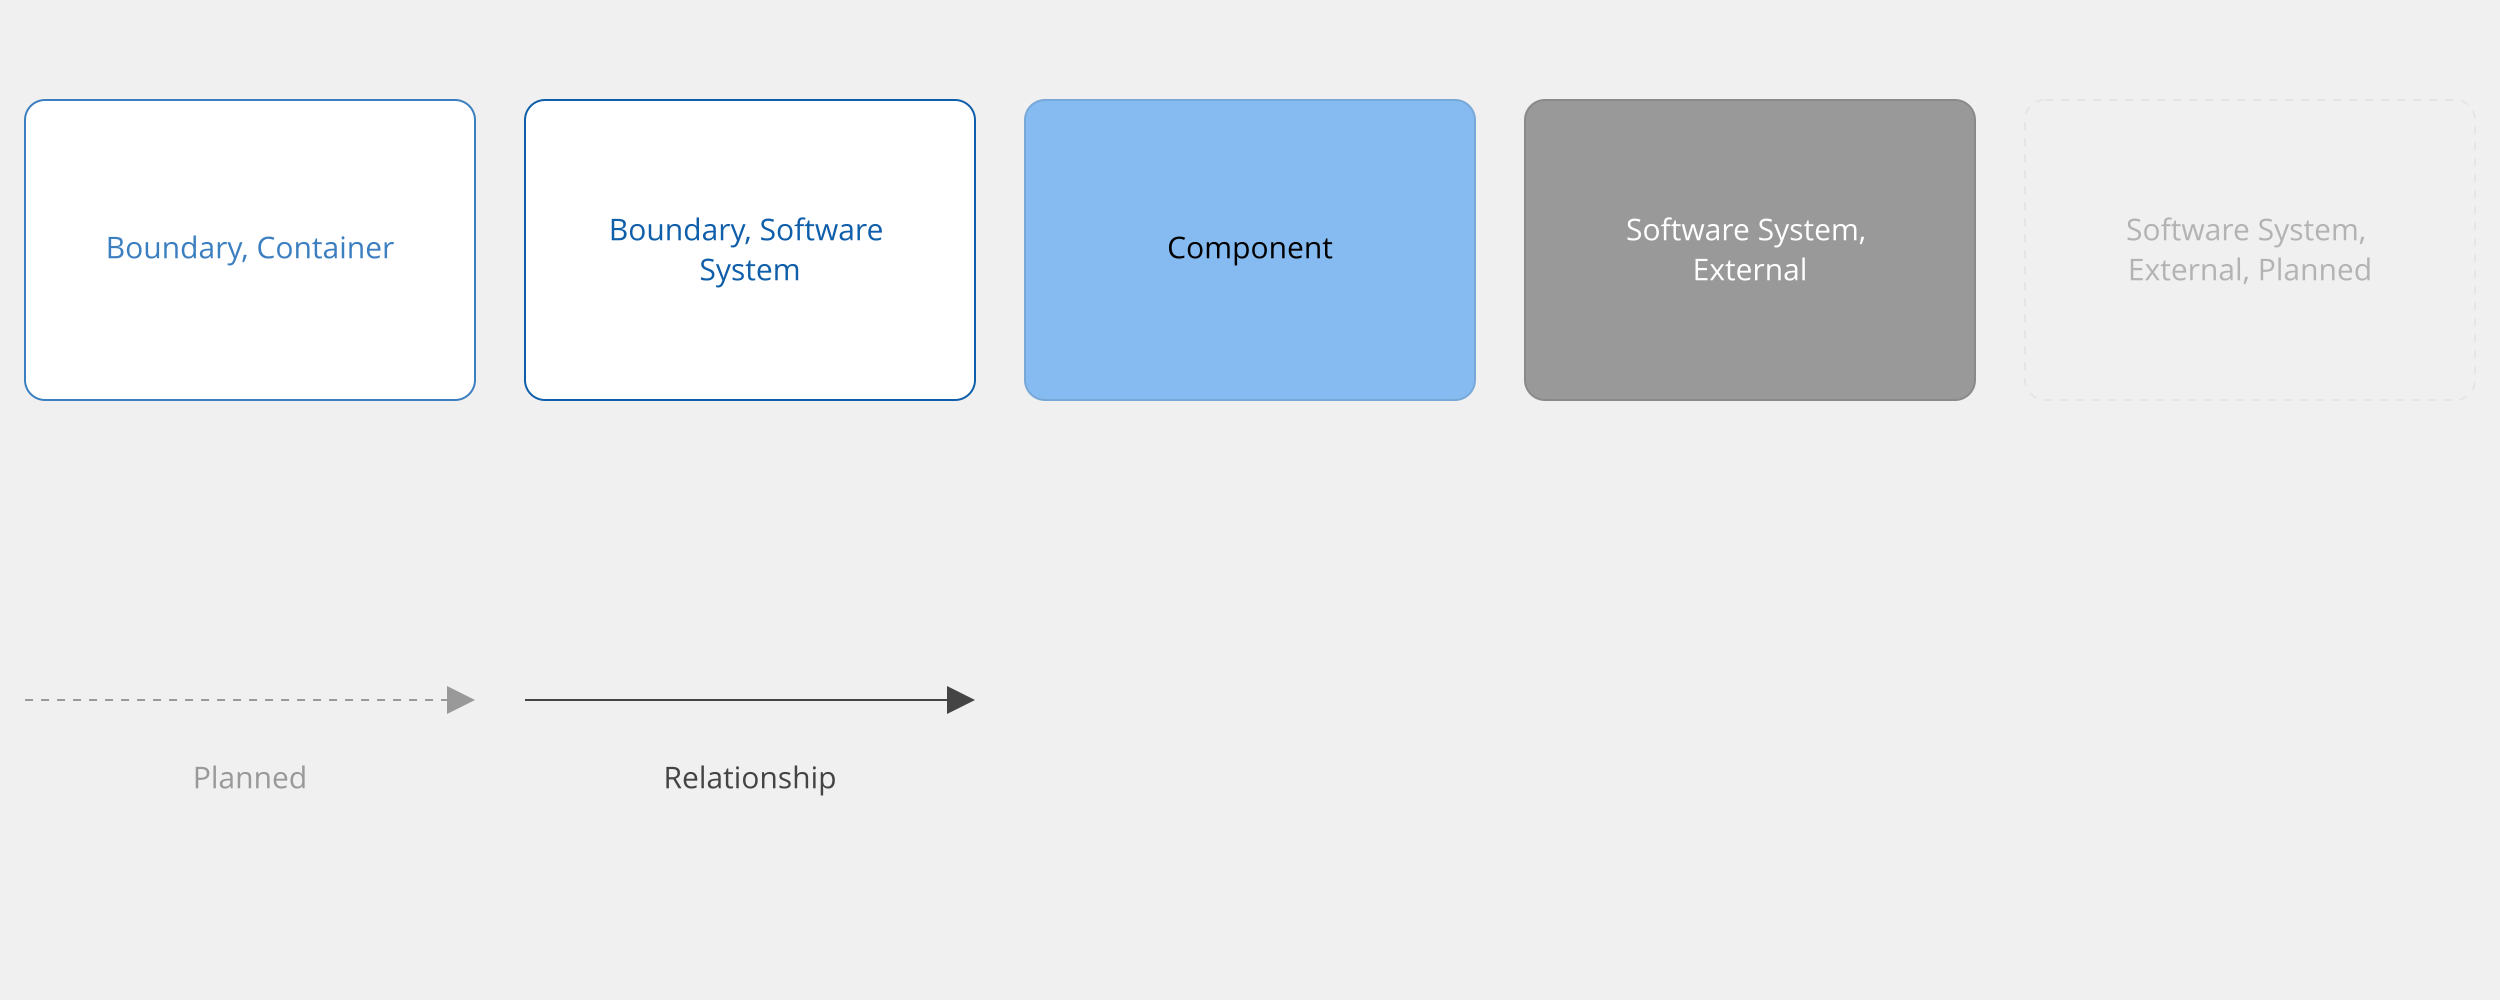
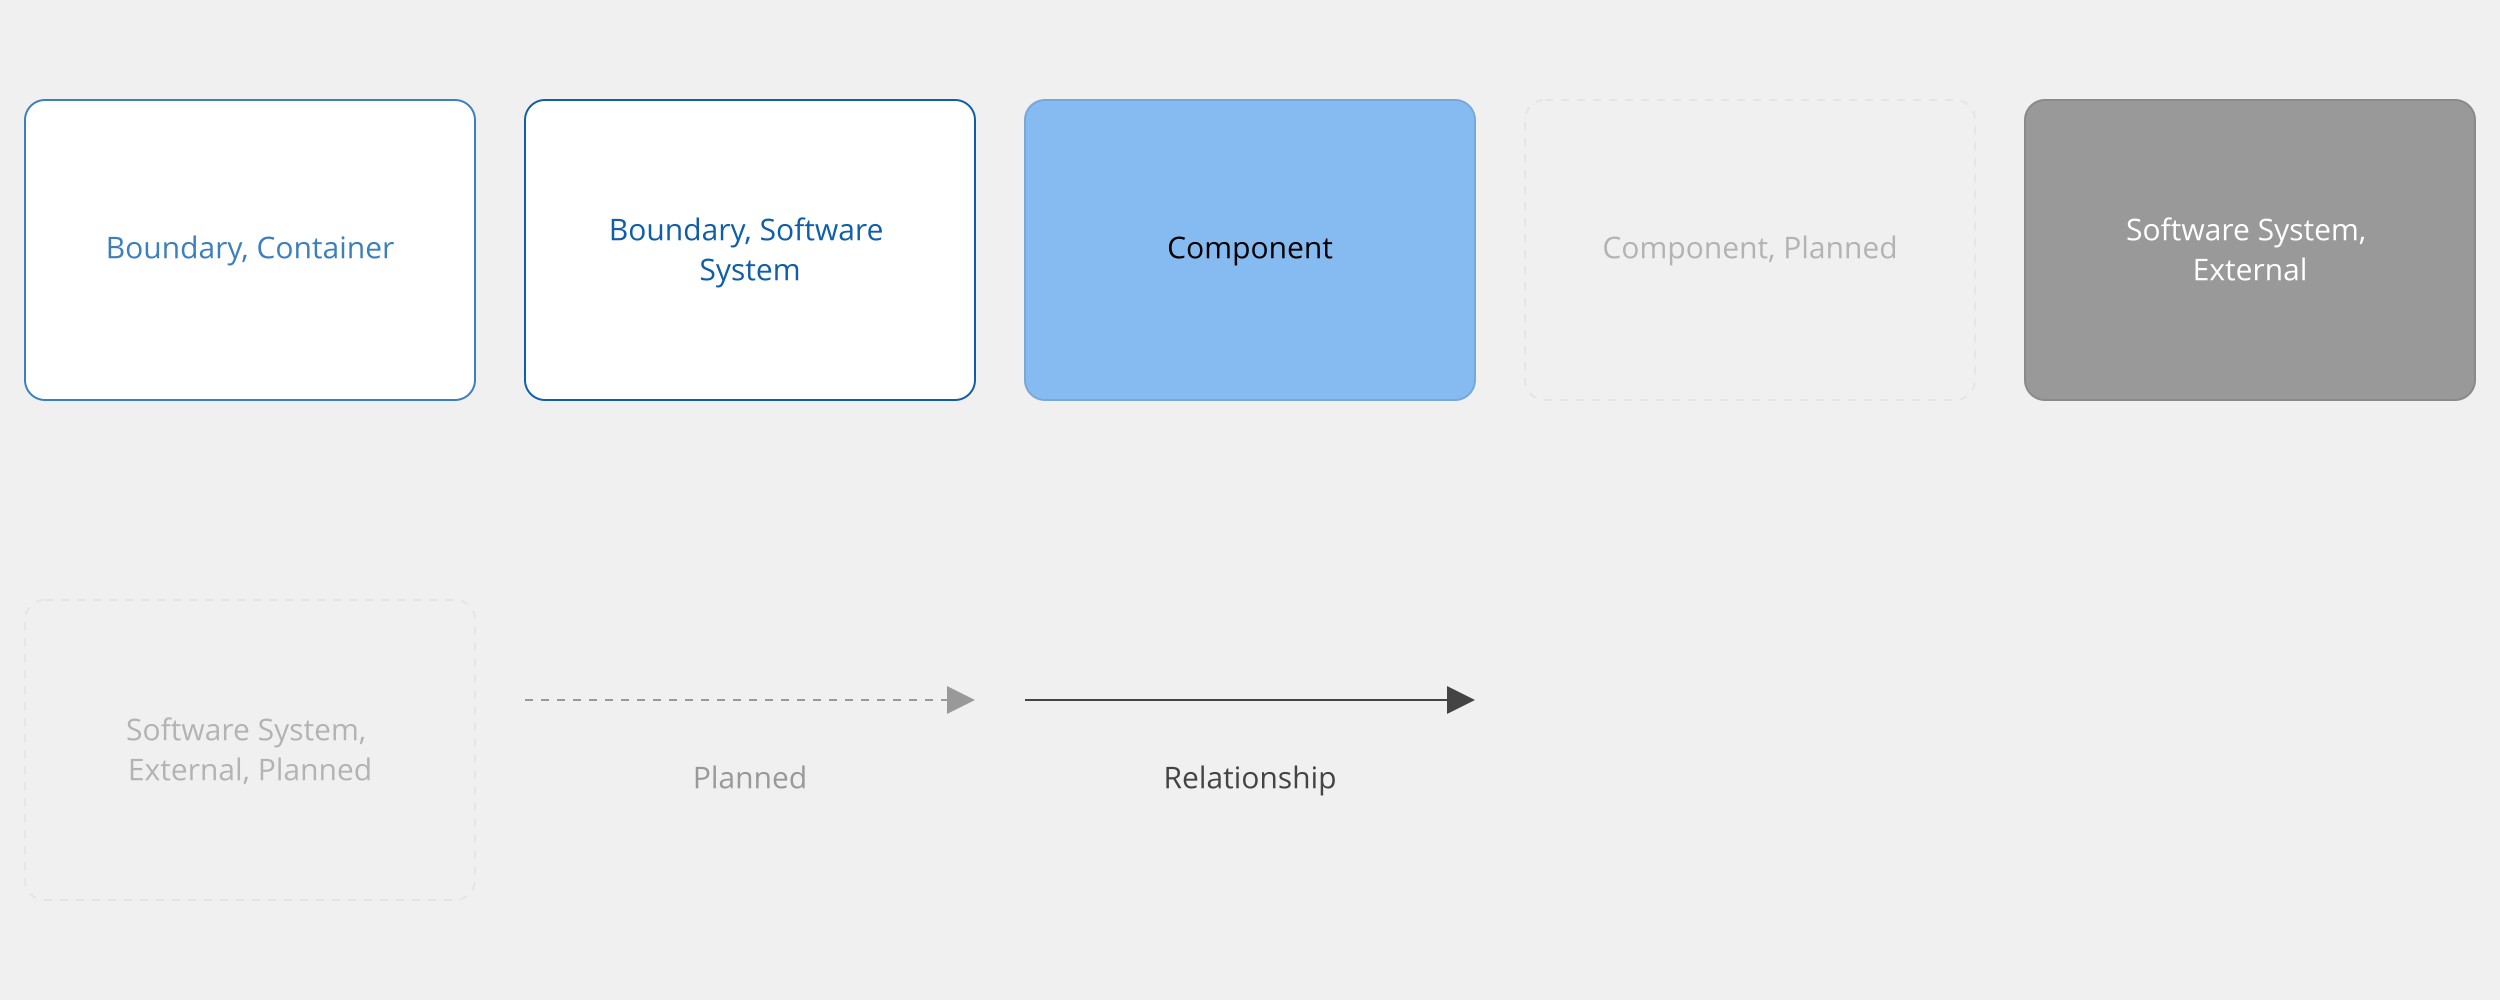
<svg xmlns="http://www.w3.org/2000/svg" version="1.1" viewBox="0 0 2500 1000" style="background: #ffffff">
  <g transform="translate(25,100)">
    <rect width="450" height="300" rx="20" ry="20" x="0" y="0" fill="#ffffff" stroke-width="2" stroke="#3c7fc0" stroke-dasharray="" />
    <text x="225" y="95" text-anchor="middle" dominant-baseline="hanging" fill="#3c7fc0" font-size="30px" font-family="Open Sans, Tahoma, Arial">
      <tspan x="225" dy="40px">Boundary, Container</tspan>
    </text>
  </g>
  <g transform="translate(525,100)">
    <rect width="450" height="300" rx="20" ry="20" x="0" y="0" fill="#ffffff" stroke-width="2" stroke="#0f5eaa" stroke-dasharray="" />
    <text x="225" y="77" text-anchor="middle" dominant-baseline="hanging" fill="#0f5eaa" font-size="30px" font-family="Open Sans, Tahoma, Arial">
      <tspan x="225" dy="40px">Boundary, Software</tspan>
      <tspan x="225" dy="40px">System</tspan>
    </text>
  </g>
  <g transform="translate(1025,100)">
    <rect width="450" height="300" rx="20" ry="20" x="0" y="0" fill="#85bbf0" stroke-width="2" stroke="#78a8d8" stroke-dasharray="" />
    <text x="225" y="95" text-anchor="middle" dominant-baseline="hanging" fill="#000000" font-size="30px" font-family="Open Sans, Tahoma, Arial">
      <tspan x="225" dy="40px">Component</tspan>
    </text>
  </g>
  <g transform="translate(1525,100)">
+     <rect width="450" height="300" rx="20" ry="20" x="0" y="0" fill="#f0f0f0" stroke-width="2" stroke="#e5e5e5" stroke-dasharray="8,8" />
+     <text x="225" y="95" text-anchor="middle" dominant-baseline="hanging" fill="#b3b3b3" font-size="30px" font-family="Open Sans, Tahoma, Arial">
+       <tspan x="225" dy="40px">Component, Planned</tspan>
+     </text>
+   </g>
+   <g transform="translate(2025,100)">
    <rect width="450" height="300" rx="20" ry="20" x="0" y="0" fill="#999999" stroke-width="2" stroke="#8a8a8a" stroke-dasharray="" />
    <text x="225" y="77" text-anchor="middle" dominant-baseline="hanging" fill="#ffffff" font-size="30px" font-family="Open Sans, Tahoma, Arial">
      <tspan x="225" dy="40px">Software System,</tspan>
      <tspan x="225" dy="40px">External</tspan>
    </text>
  </g>
-   <g transform="translate(2025,100)">
+   <g transform="translate(25,600)">
    <rect width="450" height="300" rx="20" ry="20" x="0" y="0" fill="#f0f0f0" stroke-width="2" stroke="#e5e5e5" stroke-dasharray="8,8" />
    <text x="225" y="77" text-anchor="middle" dominant-baseline="hanging" fill="#b3b3b3" font-size="30px" font-family="Open Sans, Tahoma, Arial">
      <tspan x="225" dy="40px">Software System,</tspan>
      <tspan x="225" dy="40px">External, Planned</tspan>
    </text>
  </g>
-   <g transform="translate(25,670)">
+   <g transform="translate(525,670)">
    <path d="M422,0 L422,44 L450,30 L 422,16" style="fill:#999999" />
    <path d="M0,30 L422,30" style="stroke:#999999; stroke-width: 2; fill: none; stroke-dasharray: 8 8;" />
    <text x="225" y="55" text-anchor="middle" dominant-baseline="hanging" fill="#999999" font-size="30px" font-family="Open Sans, Tahoma, Arial">
      <tspan x="225" dy="40px">Planned</tspan>
    </text>
  </g>
-   <g transform="translate(525,670)">
+   <g transform="translate(1025,670)">
    <path d="M422,0 L422,44 L450,30 L 422,16" style="fill:#444444" />
    <path d="M0,30 L422,30" style="stroke:#444444; stroke-width: 2; fill: none; stroke-dasharray: ;" />
    <text x="225" y="55" text-anchor="middle" dominant-baseline="hanging" fill="#444444" font-size="30px" font-family="Open Sans, Tahoma, Arial">
      <tspan x="225" dy="40px">Relationship</tspan>
    </text>
  </g>
</svg>
